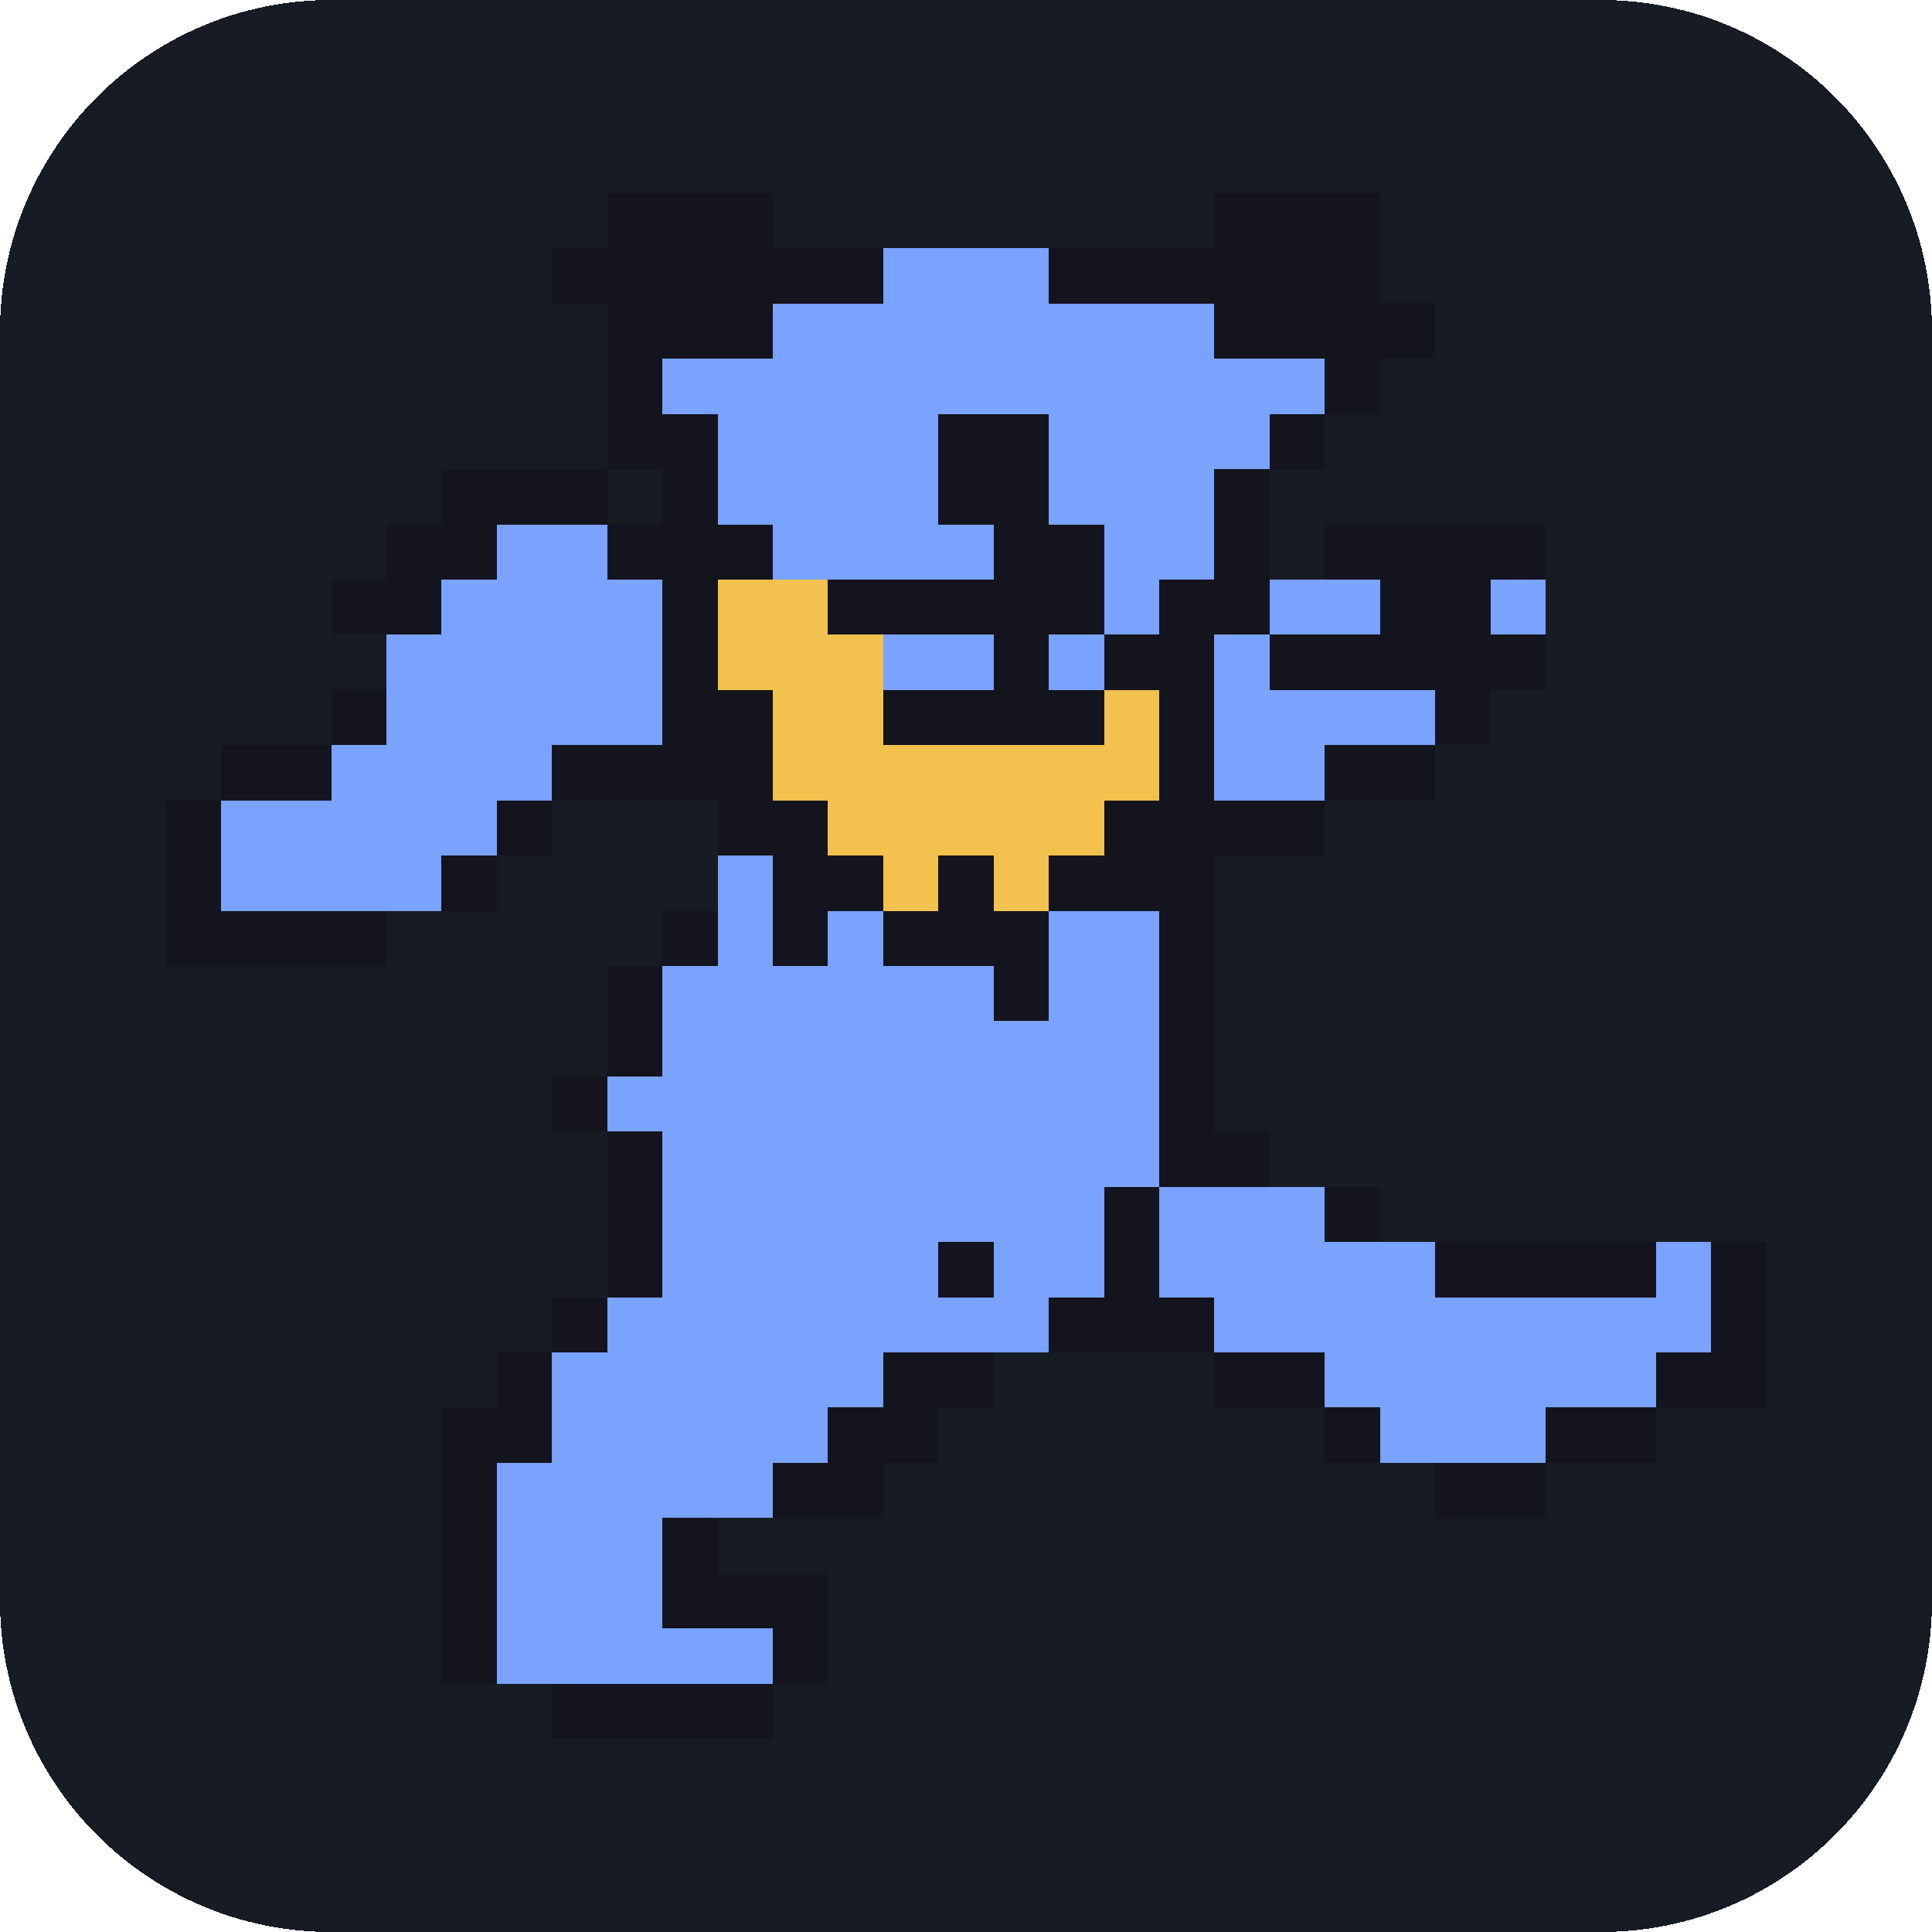
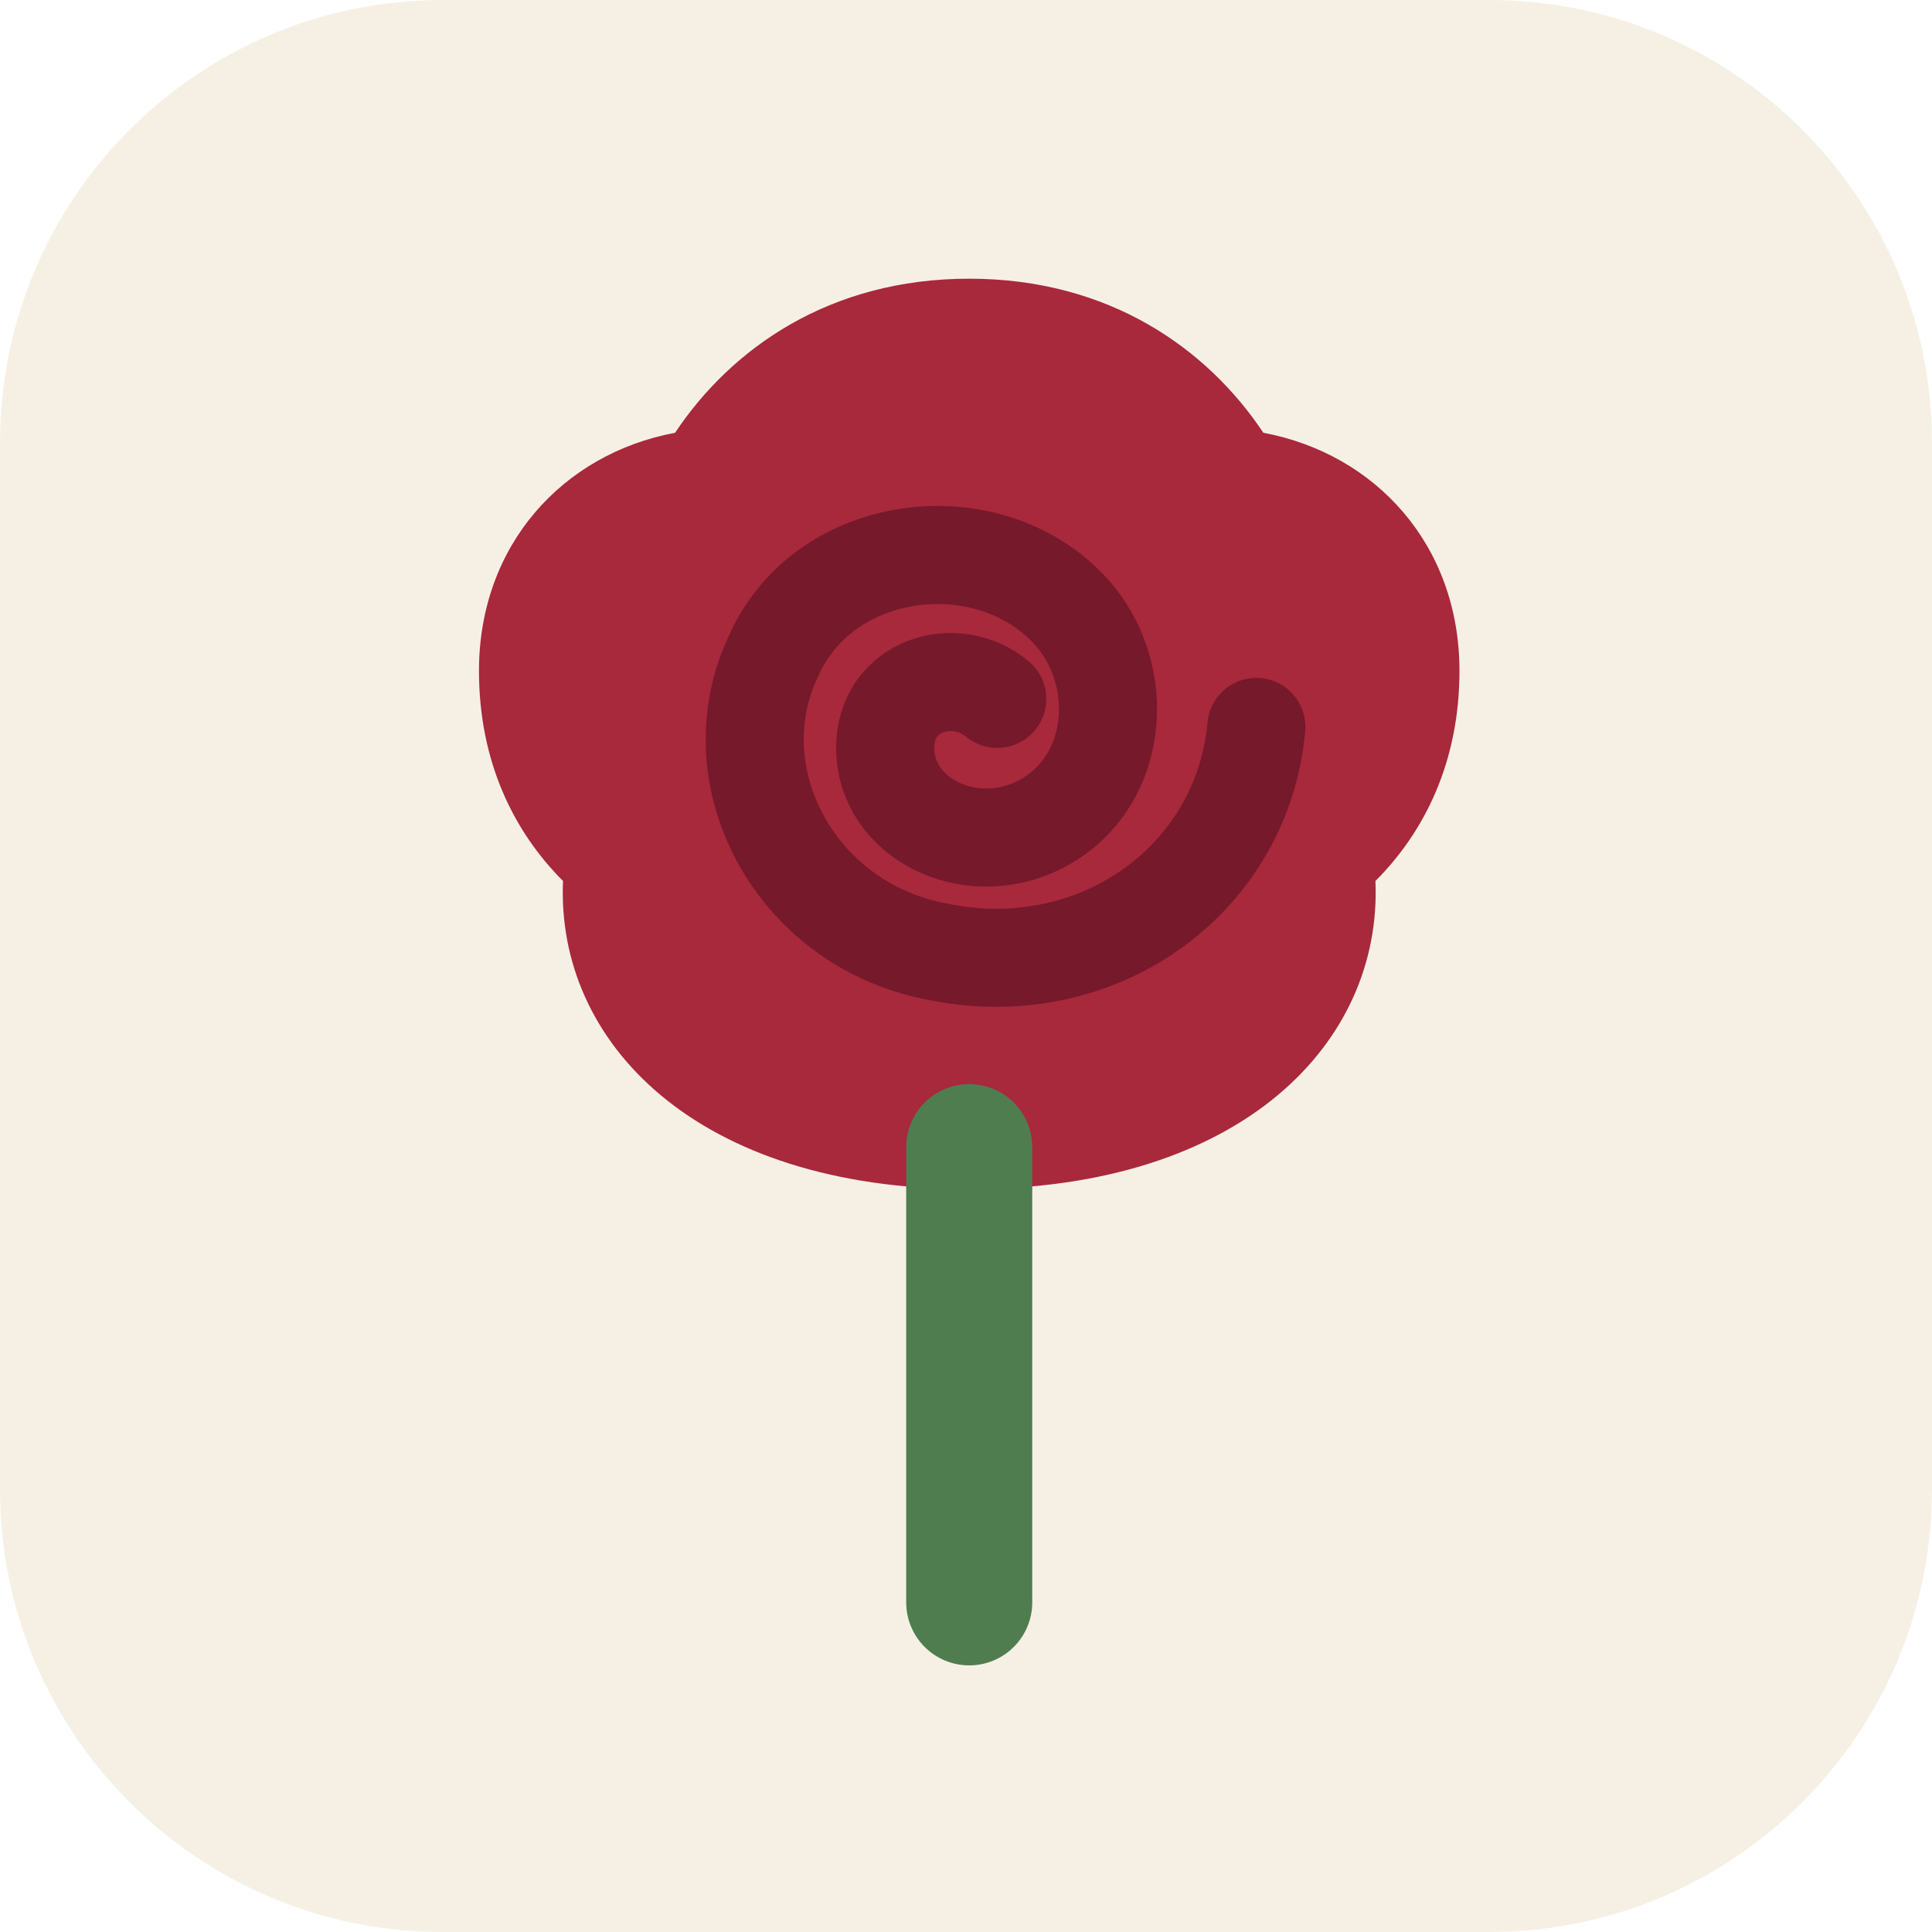
- <svg xmlns="http://www.w3.org/2000/svg" viewBox="0 0 35 35" shape-rendering="crispEdges">
-   <rect width="35" height="35" rx="6" fill="#171b23" />
-   <g transform="translate(3.0 3.5)">
-     <path fill="#14141e" d="M8 0h3v1h-3zM19 0h3v1h-3zM7 1h6v1h-6zM16 1h6v1h-6zM8 2h3v1h-3zM19 2h4v1h-4zM8 3h1v1h-1zM21 3h1v1h-1zM8 4h2v1h-2zM14 4h2v1h-2zM20 4h1v1h-1zM5 5h3v1h-3zM9 5h1v1h-1zM14 5h2v1h-2zM19 5h1v1h-1zM4 6h2v1h-2zM8 6h3v1h-3zM15 6h2v1h-2zM19 6h1v1h-1zM21 6h4v1h-4zM3 7h2v1h-2zM9 7h1v1h-1zM12 7h5v1h-5zM18 7h2v1h-2zM22 7h2v1h-2zM9 8h1v1h-1zM15 8h1v1h-1zM17 8h2v1h-2zM20 8h5v1h-5zM3 9h1v1h-1zM9 9h2v1h-2zM13 9h4v1h-4zM18 9h1v1h-1zM23 9h1v1h-1zM1 10h2v1h-2zM7 10h4v1h-4zM18 10h1v1h-1zM21 10h2v1h-2zM0 11h1v1h-1zM6 11h1v1h-1zM10 11h2v1h-2zM17 11h4v1h-4zM0 12h1v1h-1zM5 12h1v1h-1zM11 12h2v1h-2zM14 12h1v1h-1zM16 12h3v1h-3zM0 13h4v1h-4zM9 13h1v1h-1zM11 13h1v1h-1zM13 13h3v1h-3zM18 13h1v1h-1zM8 14h1v1h-1zM15 14h1v1h-1zM18 14h1v1h-1zM8 15h1v1h-1zM18 15h1v1h-1zM7 16h1v1h-1zM18 16h1v1h-1zM8 17h1v1h-1zM18 17h2v1h-2zM8 18h1v1h-1zM17 18h1v1h-1zM21 18h1v1h-1zM8 19h1v1h-1zM14 19h1v1h-1zM17 19h1v1h-1zM23 19h4v1h-4zM28 19h1v1h-1zM7 20h1v1h-1zM16 20h3v1h-3zM28 20h1v1h-1zM6 21h1v1h-1zM13 21h2v1h-2zM19 21h2v1h-2zM27 21h2v1h-2zM5 22h2v1h-2zM12 22h2v1h-2zM21 22h1v1h-1zM25 22h2v1h-2zM5 23h1v1h-1zM11 23h2v1h-2zM23 23h2v1h-2zM5 24h1v1h-1zM9 24h1v1h-1zM5 25h1v1h-1zM9 25h3v1h-3zM5 26h1v1h-1zM11 26h1v1h-1zM7 27h4v1h-4z" />
-     <path fill="#7aa2ff" d="M13 1h3v1h-3zM11 2h8v1h-8zM9 3h12v1h-12zM10 4h4v1h-4zM16 4h4v1h-4zM10 5h4v1h-4zM16 5h3v1h-3zM6 6h2v1h-2zM11 6h4v1h-4zM17 6h2v1h-2zM5 7h4v1h-4zM17 7h1v1h-1zM20 7h2v1h-2zM24 7h1v1h-1zM4 8h5v1h-5zM13 8h2v1h-2zM16 8h1v1h-1zM19 8h1v1h-1zM4 9h5v1h-5zM19 9h4v1h-4zM3 10h4v1h-4zM19 10h2v1h-2zM1 11h5v1h-5zM1 12h4v1h-4zM10 12h1v1h-1zM10 13h1v1h-1zM12 13h1v1h-1zM16 13h2v1h-2zM9 14h6v1h-6zM16 14h2v1h-2zM9 15h9v1h-9zM8 16h10v1h-10zM9 17h9v1h-9zM9 18h8v1h-8zM18 18h3v1h-3zM9 19h5v1h-5zM15 19h2v1h-2zM18 19h5v1h-5zM27 19h1v1h-1zM8 20h8v1h-8zM19 20h9v1h-9zM7 21h6v1h-6zM21 21h6v1h-6zM7 22h5v1h-5zM22 22h3v1h-3zM6 23h5v1h-5zM6 24h3v1h-3zM6 25h3v1h-3zM6 26h5v1h-5z" />
-     <path fill="#f2c14e" d="M10 7h2v1h-2zM10 8h3v1h-3zM11 9h2v1h-2zM17 9h1v1h-1zM11 10h7v1h-7zM12 11h5v1h-5zM13 12h1v1h-1zM15 12h1v1h-1z" />
+ <svg xmlns="http://www.w3.org/2000/svg" viewBox="0 0 24 24">
+   <rect width="24" height="24" rx="5.5" fill="#f6f0e4" />
+   <g transform="translate(1.6 1.2) scale(0.87)">
+     <path d="M12 2.6c2 0 3.4 1 4.2 2.2 1.6.3 2.8 1.6 2.8 3.4 0 1.3-.5 2.3-1.2 3 .1 2.3-1.9 4.4-5.8 4.4s-5.9-2.1-5.8-4.4c-.7-.7-1.2-1.7-1.2-3 0-1.8 1.2-3.1 2.8-3.4C8.6 3.6 10 2.6 12 2.6z" fill="#a8283c" />
+     <path d="M12.4 8.6c-.6-.5-1.6-.2-1.6.7 0 1 1.2 1.6 2.2 1.1 1.2-.6 1.3-2.3.3-3.2-1.2-1.1-3.4-.8-4.1.8-.8 1.7.3 3.8 2.3 4.2 2.3.5 4.4-1 4.6-3.2" fill="none" stroke="#76192a" stroke-width="1.4" stroke-linecap="round" />
+     <path d="M12 15V21.5" stroke="#4f7d4f" stroke-width="1.8" stroke-linecap="round" />
  </g>
</svg>
